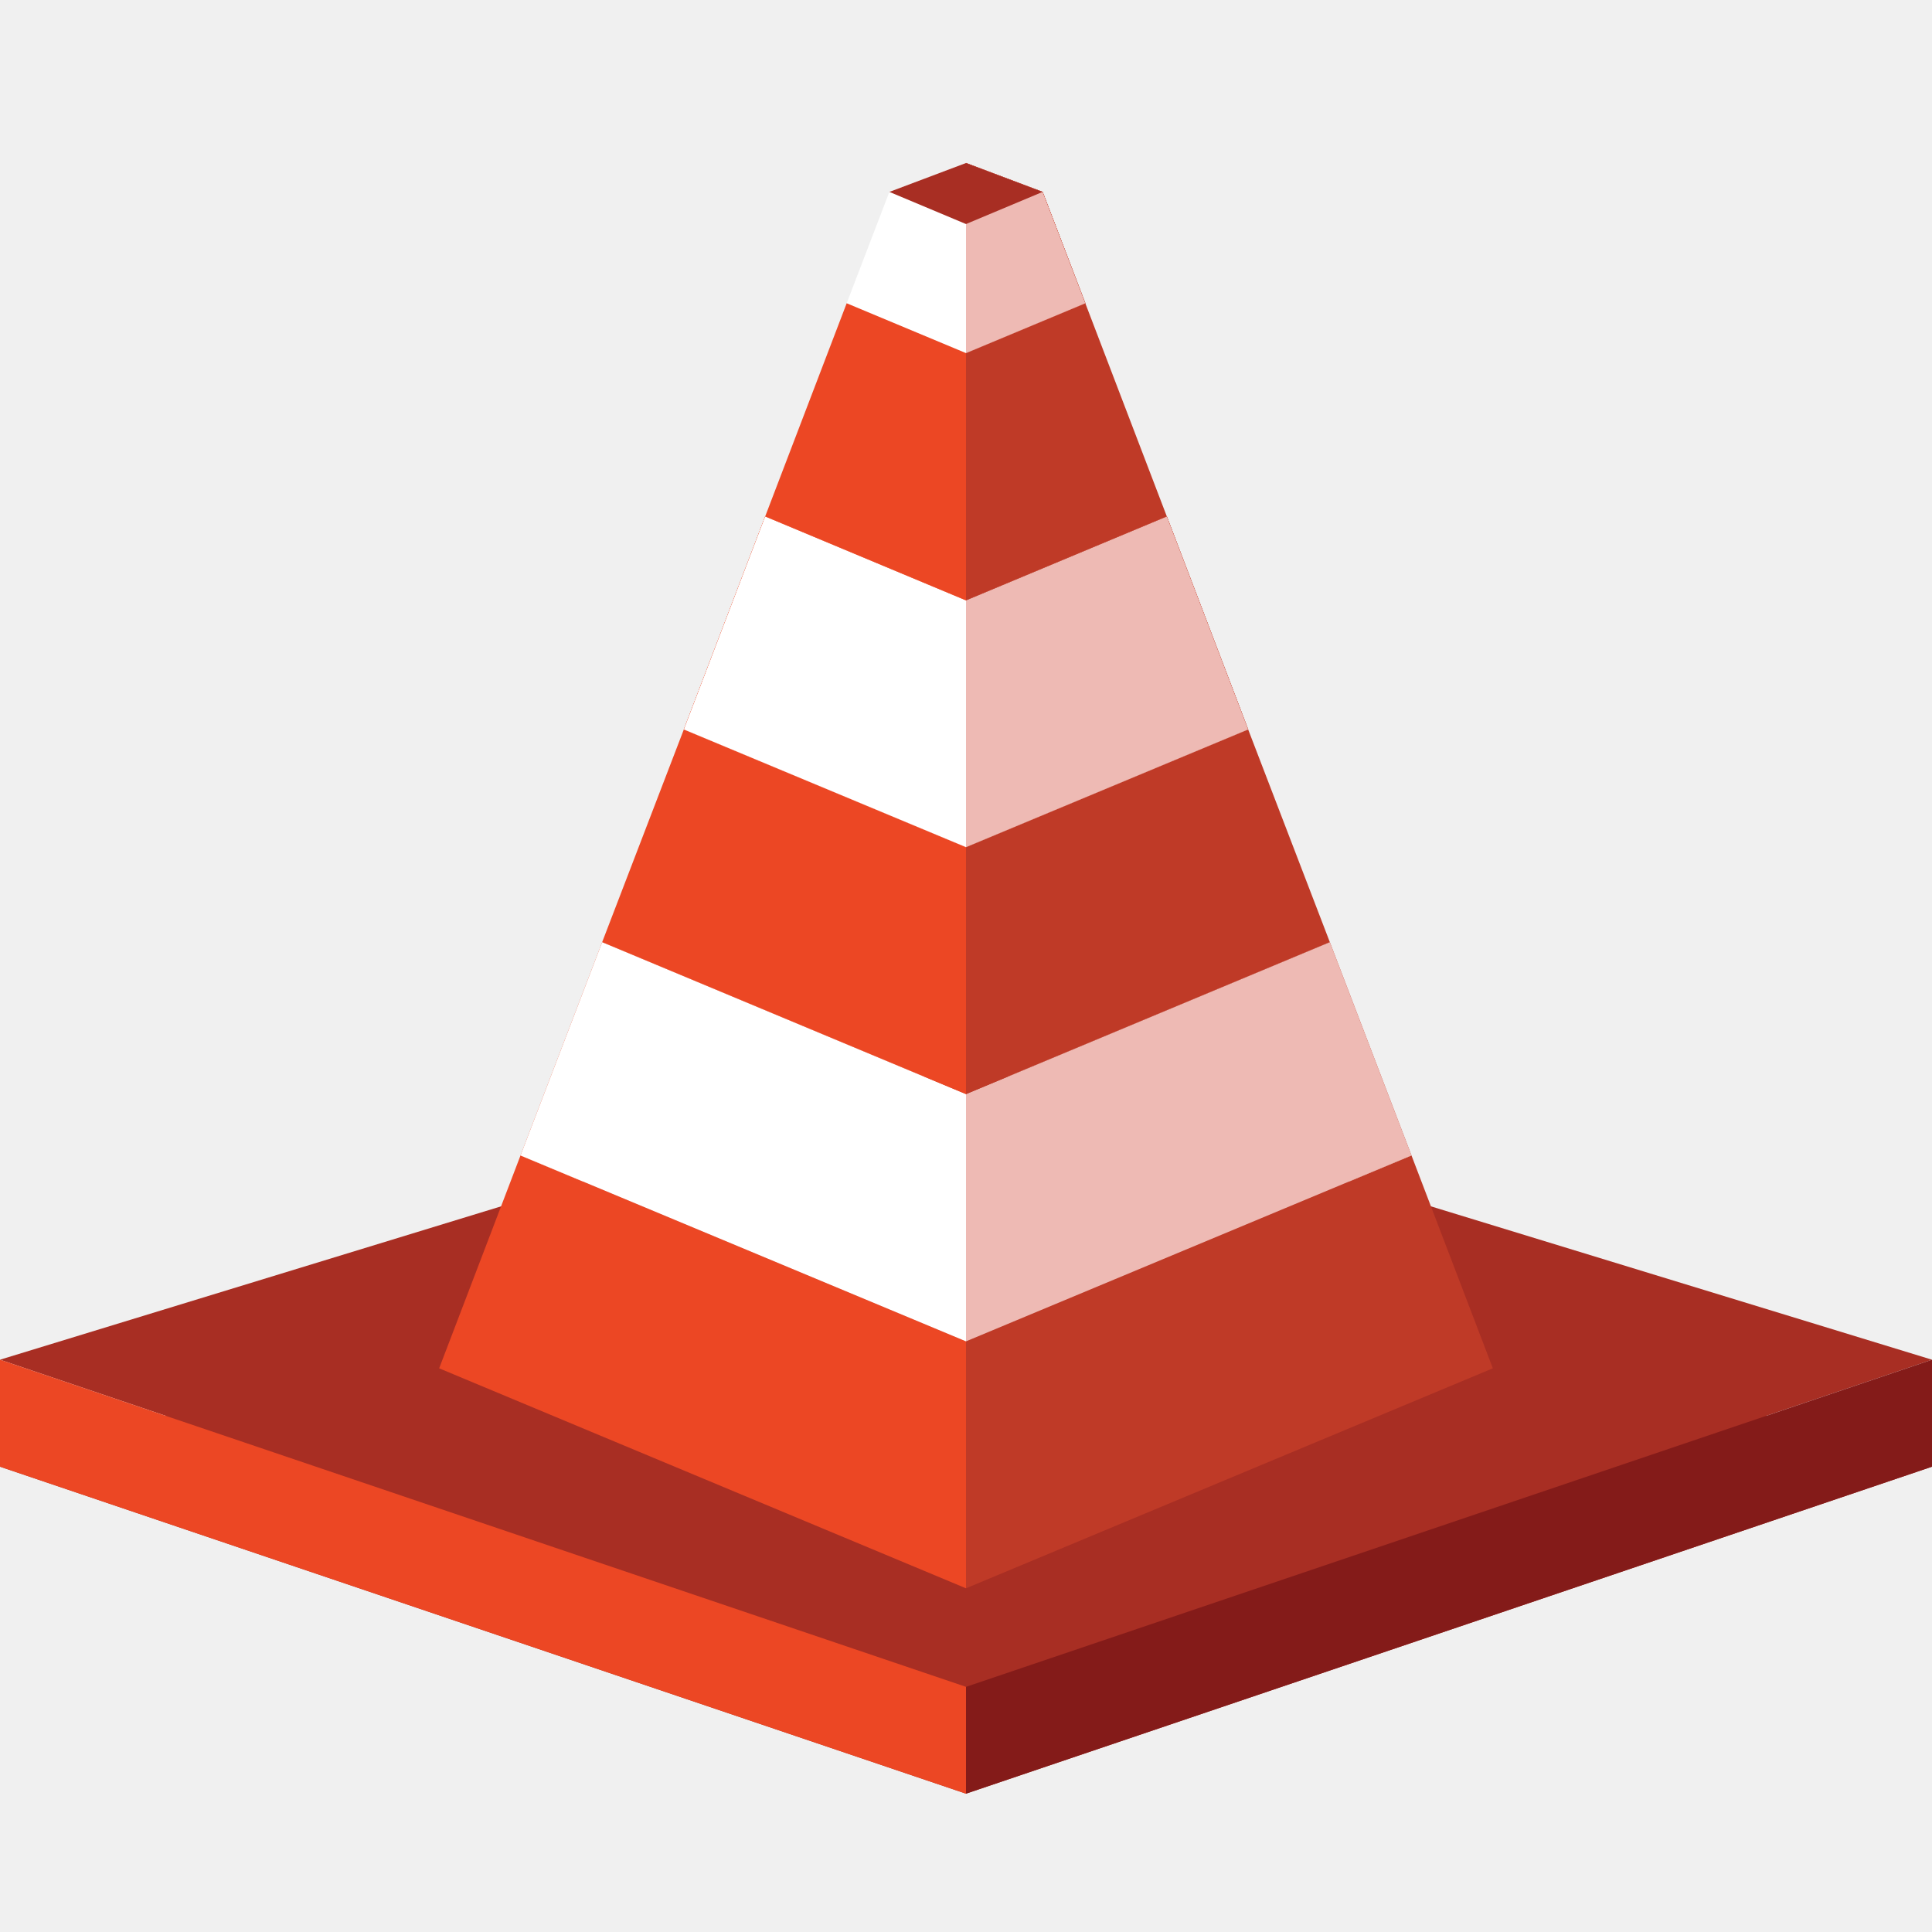
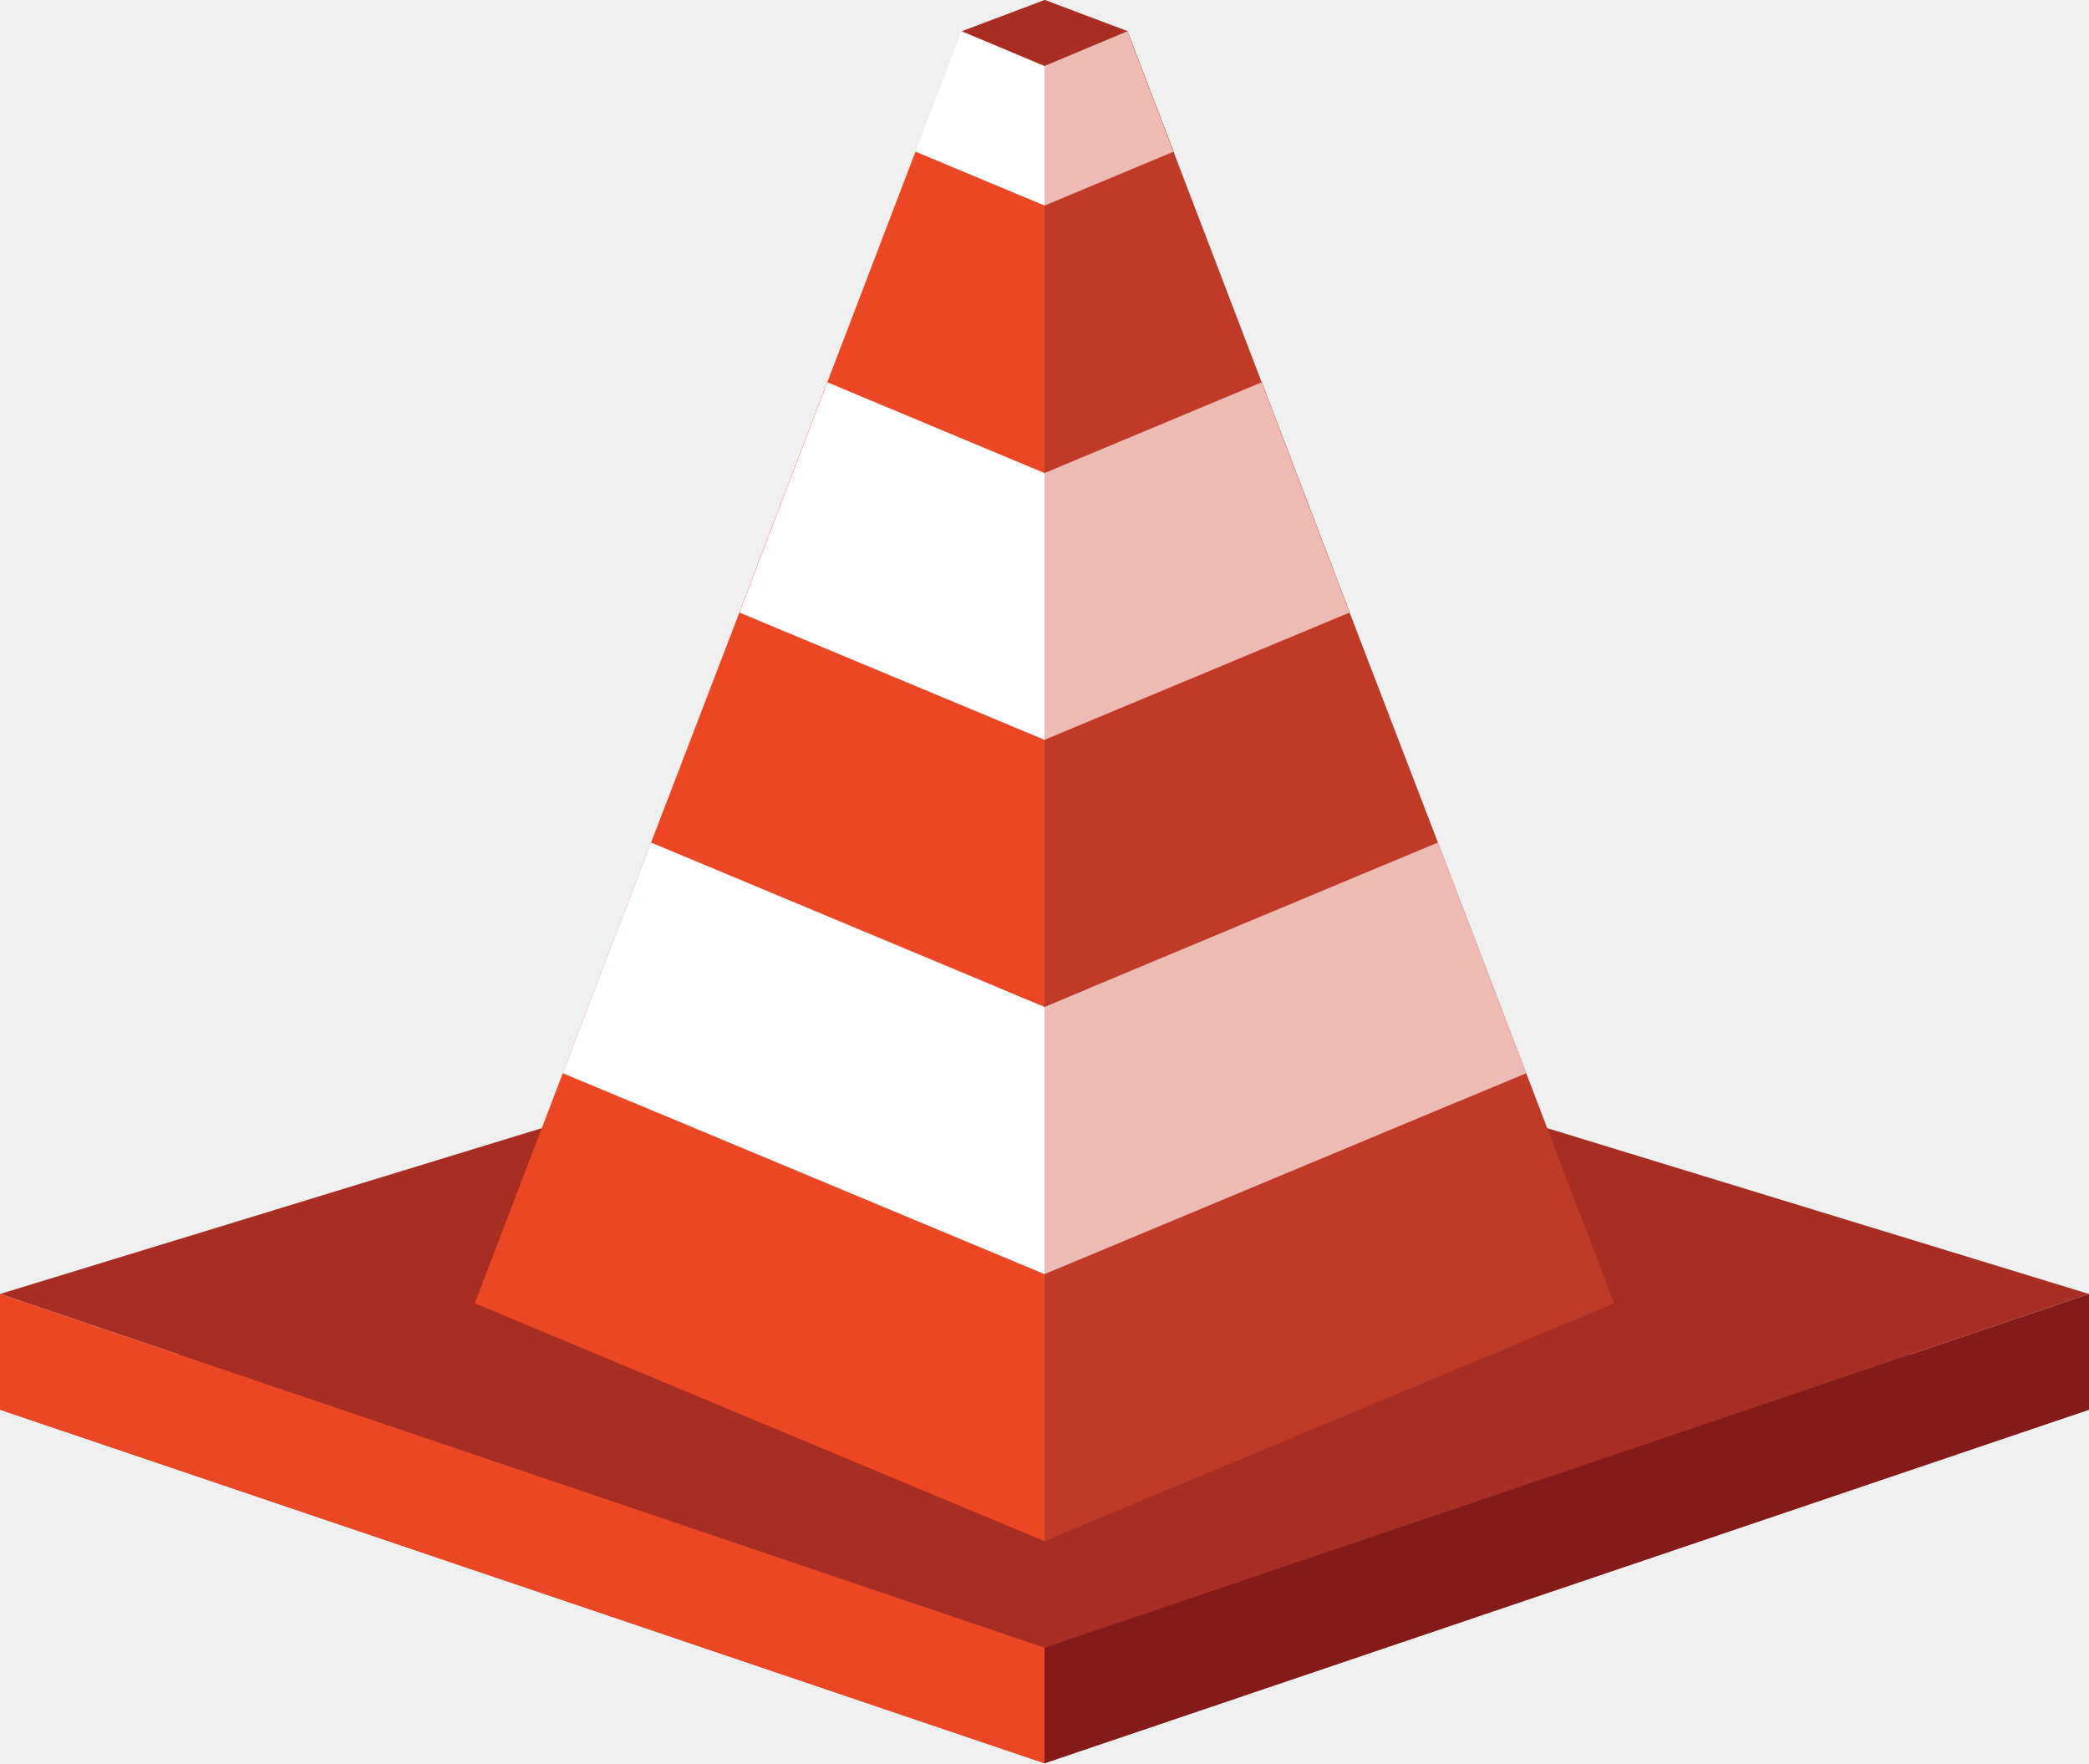
- <svg xmlns="http://www.w3.org/2000/svg" id="Layer_1" version="1.1" viewBox="0 0 119 119">
+ <svg xmlns="http://www.w3.org/2000/svg" id="Layer_1" version="1.1" viewBox="0 0 119 100.44">
  <defs>
    <style>
      .st0 {
        fill: #a82e23;
      }

      .st1 {
        fill: #841b19;
      }

      .st2 {
        fill: #fff;
      }

      .st3 {
        fill: #bf3a27;
      }

      .st4 {
        fill: #eebab4;
      }

      .st5 {
        fill: #ec4724;
      }
    </style>
  </defs>
-   <polygon class="st4" points="66.85 18.68 59.5 21.75 59.5 10.04 64.22 11.82 66.85 18.68" />
-   <polygon class="st2" points="59.5 10.04 59.5 21.75 52.15 18.68 54.78 11.82 59.5 10.04" />
-   <polygon class="st0" points="0 90.34 59.5 72.13 119 90.34 59.5 110.48 0 90.34" />
-   <polygon class="st0" points="0 83.75 59.5 65.54 119 83.75 59.5 103.9 0 83.75" />
-   <polygon class="st5" points="59.5 36.98 59.5 52.18 42.12 44.93 47.13 31.81 59.5 36.98" />
-   <polygon class="st5" points="59.5 82.62 59.5 97.83 27.05 84.28 32.06 71.17 59.5 82.62" />
-   <polygon class="st5" points="59.5 67.39 59.5 82.62 32.06 71.17 37.09 58.03 59.5 67.39" />
-   <polygon class="st3" points="66.85 18.68 59.5 21.75 59.5 13.8 64.22 11.82 66.85 18.68" />
-   <polygon class="st3" points="76.88 44.93 59.5 52.18 59.5 36.98 71.87 31.81 76.88 44.93" />
-   <polygon class="st3" points="91.95 84.28 59.5 97.83 59.5 82.62 86.94 71.17 91.95 84.28" />
-   <polygon class="st3" points="86.94 71.17 59.5 82.62 59.5 67.39 81.91 58.03 86.94 71.17" />
-   <polygon class="st5" points="59.5 36.98 59.5 52.18 42.12 44.93 47.13 31.81 59.5 36.98" />
-   <polygon class="st2" points="59.5 67.39 59.5 82.62 32.06 71.17 37.09 58.03 59.5 67.39" />
-   <polygon class="st3" points="66.85 18.68 59.5 21.75 59.5 10.04 64.22 11.82 66.85 18.68" />
-   <polygon class="st3" points="76.88 44.93 59.5 52.18 59.5 36.98 71.87 31.81 76.88 44.93" />
-   <polygon class="st4" points="86.94 71.17 59.5 82.62 59.5 67.39 81.91 58.03 86.94 71.17" />
-   <polygon class="st5" points="59.5 52.18 59.5 67.39 37.09 58.03 42.12 44.93 59.5 52.18" />
-   <polygon class="st5" points="59.5 36.98 59.5 52.18 42.12 44.93 47.13 31.81 59.5 36.98" />
-   <polygon class="st3" points="66.85 18.68 59.5 21.75 59.5 10.04 64.22 11.82 66.85 18.68" />
-   <polygon class="st3" points="81.91 58.03 59.5 67.39 59.5 52.18 76.88 44.93 81.91 58.03" />
-   <polygon class="st3" points="76.88 44.93 59.5 52.18 59.5 36.98 71.87 31.81 76.88 44.93" />
-   <polygon class="st2" points="59.5 36.98 59.5 52.18 42.12 44.93 47.13 31.81 59.5 36.98" />
-   <polygon class="st3" points="66.85 18.68 59.5 21.75 59.5 10.04 64.22 11.82 66.85 18.68" />
-   <polygon class="st4" points="76.88 44.93 59.5 52.18 59.5 36.98 71.87 31.81 76.88 44.93" />
-   <polygon class="st5" points="59.5 21.75 59.5 36.98 47.13 31.81 52.15 18.68 59.5 21.75" />
-   <polygon class="st3" points="71.87 31.81 59.5 36.98 59.5 21.75 66.85 18.68 71.87 31.81" />
-   <polygon class="st4" points="66.85 18.68 59.5 21.75 59.5 10.04 64.22 11.82 66.85 18.68" />
-   <polygon class="st0" points="64.22 11.82 59.5 13.8 54.78 11.82 59.5 10.04 64.22 11.82" />
-   <polygon class="st1" points="59.5 103.9 59.5 110.48 119 90.34 119 83.75 59.5 103.9" />
-   <polygon class="st5" points="0 83.75 0 90.34 59.5 110.48 59.5 103.9 0 83.75" />
+   <polygon class="st4" points="66.85 8.64 59.5 11.71 59.5 0 64.22 1.78 66.85 8.64" />
+   <polygon class="st2" points="59.5 0 59.5 11.71 52.15 8.64 54.78 1.78 59.5 0" />
+   <polygon class="st0" points="0 80.3 59.5 62.09 119 80.3 59.5 100.44 0 80.3" />
+   <polygon class="st0" points="0 73.71 59.5 55.5 119 73.71 59.5 93.86 0 73.71" />
+   <polygon class="st5" points="59.5 26.94 59.5 42.14 42.12 34.89 47.13 21.77 59.5 26.94" />
+   <polygon class="st5" points="59.5 72.58 59.5 87.79 27.05 74.24 32.06 61.13 59.5 72.58" />
+   <polygon class="st5" points="59.5 57.35 59.5 72.58 32.06 61.13 37.09 47.99 59.5 57.35" />
+   <polygon class="st3" points="66.85 8.64 59.5 11.71 59.5 3.76 64.22 1.78 66.85 8.64" />
+   <polygon class="st3" points="76.88 34.89 59.5 42.14 59.5 26.94 71.87 21.77 76.88 34.89" />
+   <polygon class="st3" points="91.95 74.24 59.5 87.79 59.5 72.58 86.94 61.13 91.95 74.24" />
+   <polygon class="st3" points="86.94 61.13 59.5 72.58 59.5 57.35 81.91 47.99 86.94 61.13" />
+   <polygon class="st5" points="59.5 26.94 59.5 42.14 42.12 34.89 47.13 21.77 59.5 26.94" />
+   <polygon class="st2" points="59.5 57.35 59.5 72.58 32.06 61.13 37.09 47.99 59.5 57.35" />
+   <polygon class="st3" points="66.85 8.64 59.5 11.71 59.5 0 64.22 1.78 66.85 8.64" />
+   <polygon class="st3" points="76.88 34.89 59.5 42.14 59.5 26.94 71.87 21.77 76.88 34.89" />
+   <polygon class="st4" points="86.94 61.13 59.5 72.58 59.5 57.35 81.91 47.99 86.94 61.13" />
+   <polygon class="st5" points="59.5 42.14 59.5 57.35 37.09 47.99 42.12 34.89 59.5 42.14" />
+   <polygon class="st5" points="59.5 26.94 59.5 42.14 42.12 34.89 47.13 21.77 59.5 26.94" />
+   <polygon class="st3" points="66.85 8.64 59.5 11.71 59.5 0 64.22 1.78 66.85 8.64" />
+   <polygon class="st3" points="81.91 47.99 59.5 57.35 59.5 42.14 76.88 34.89 81.91 47.99" />
+   <polygon class="st3" points="76.88 34.89 59.5 42.14 59.5 26.94 71.87 21.77 76.88 34.89" />
+   <polygon class="st2" points="59.5 26.94 59.5 42.14 42.12 34.89 47.13 21.77 59.5 26.94" />
+   <polygon class="st3" points="66.85 8.64 59.5 11.71 59.5 0 64.22 1.78 66.85 8.64" />
+   <polygon class="st4" points="76.88 34.89 59.5 42.14 59.5 26.94 71.87 21.77 76.88 34.89" />
+   <polygon class="st5" points="59.5 11.71 59.5 26.94 47.13 21.77 52.15 8.64 59.5 11.71" />
+   <polygon class="st3" points="71.87 21.77 59.5 26.94 59.5 11.71 66.85 8.64 71.87 21.77" />
+   <polygon class="st4" points="66.85 8.64 59.5 11.71 59.5 0 64.22 1.78 66.85 8.64" />
+   <polygon class="st0" points="64.22 1.78 59.5 3.76 54.78 1.78 59.5 0 64.22 1.78" />
+   <polygon class="st1" points="59.5 93.86 59.5 100.44 119 80.3 119 73.71 59.5 93.86" />
+   <polygon class="st5" points="0 73.71 0 80.3 59.5 100.44 59.5 93.86 0 73.71" />
</svg>
